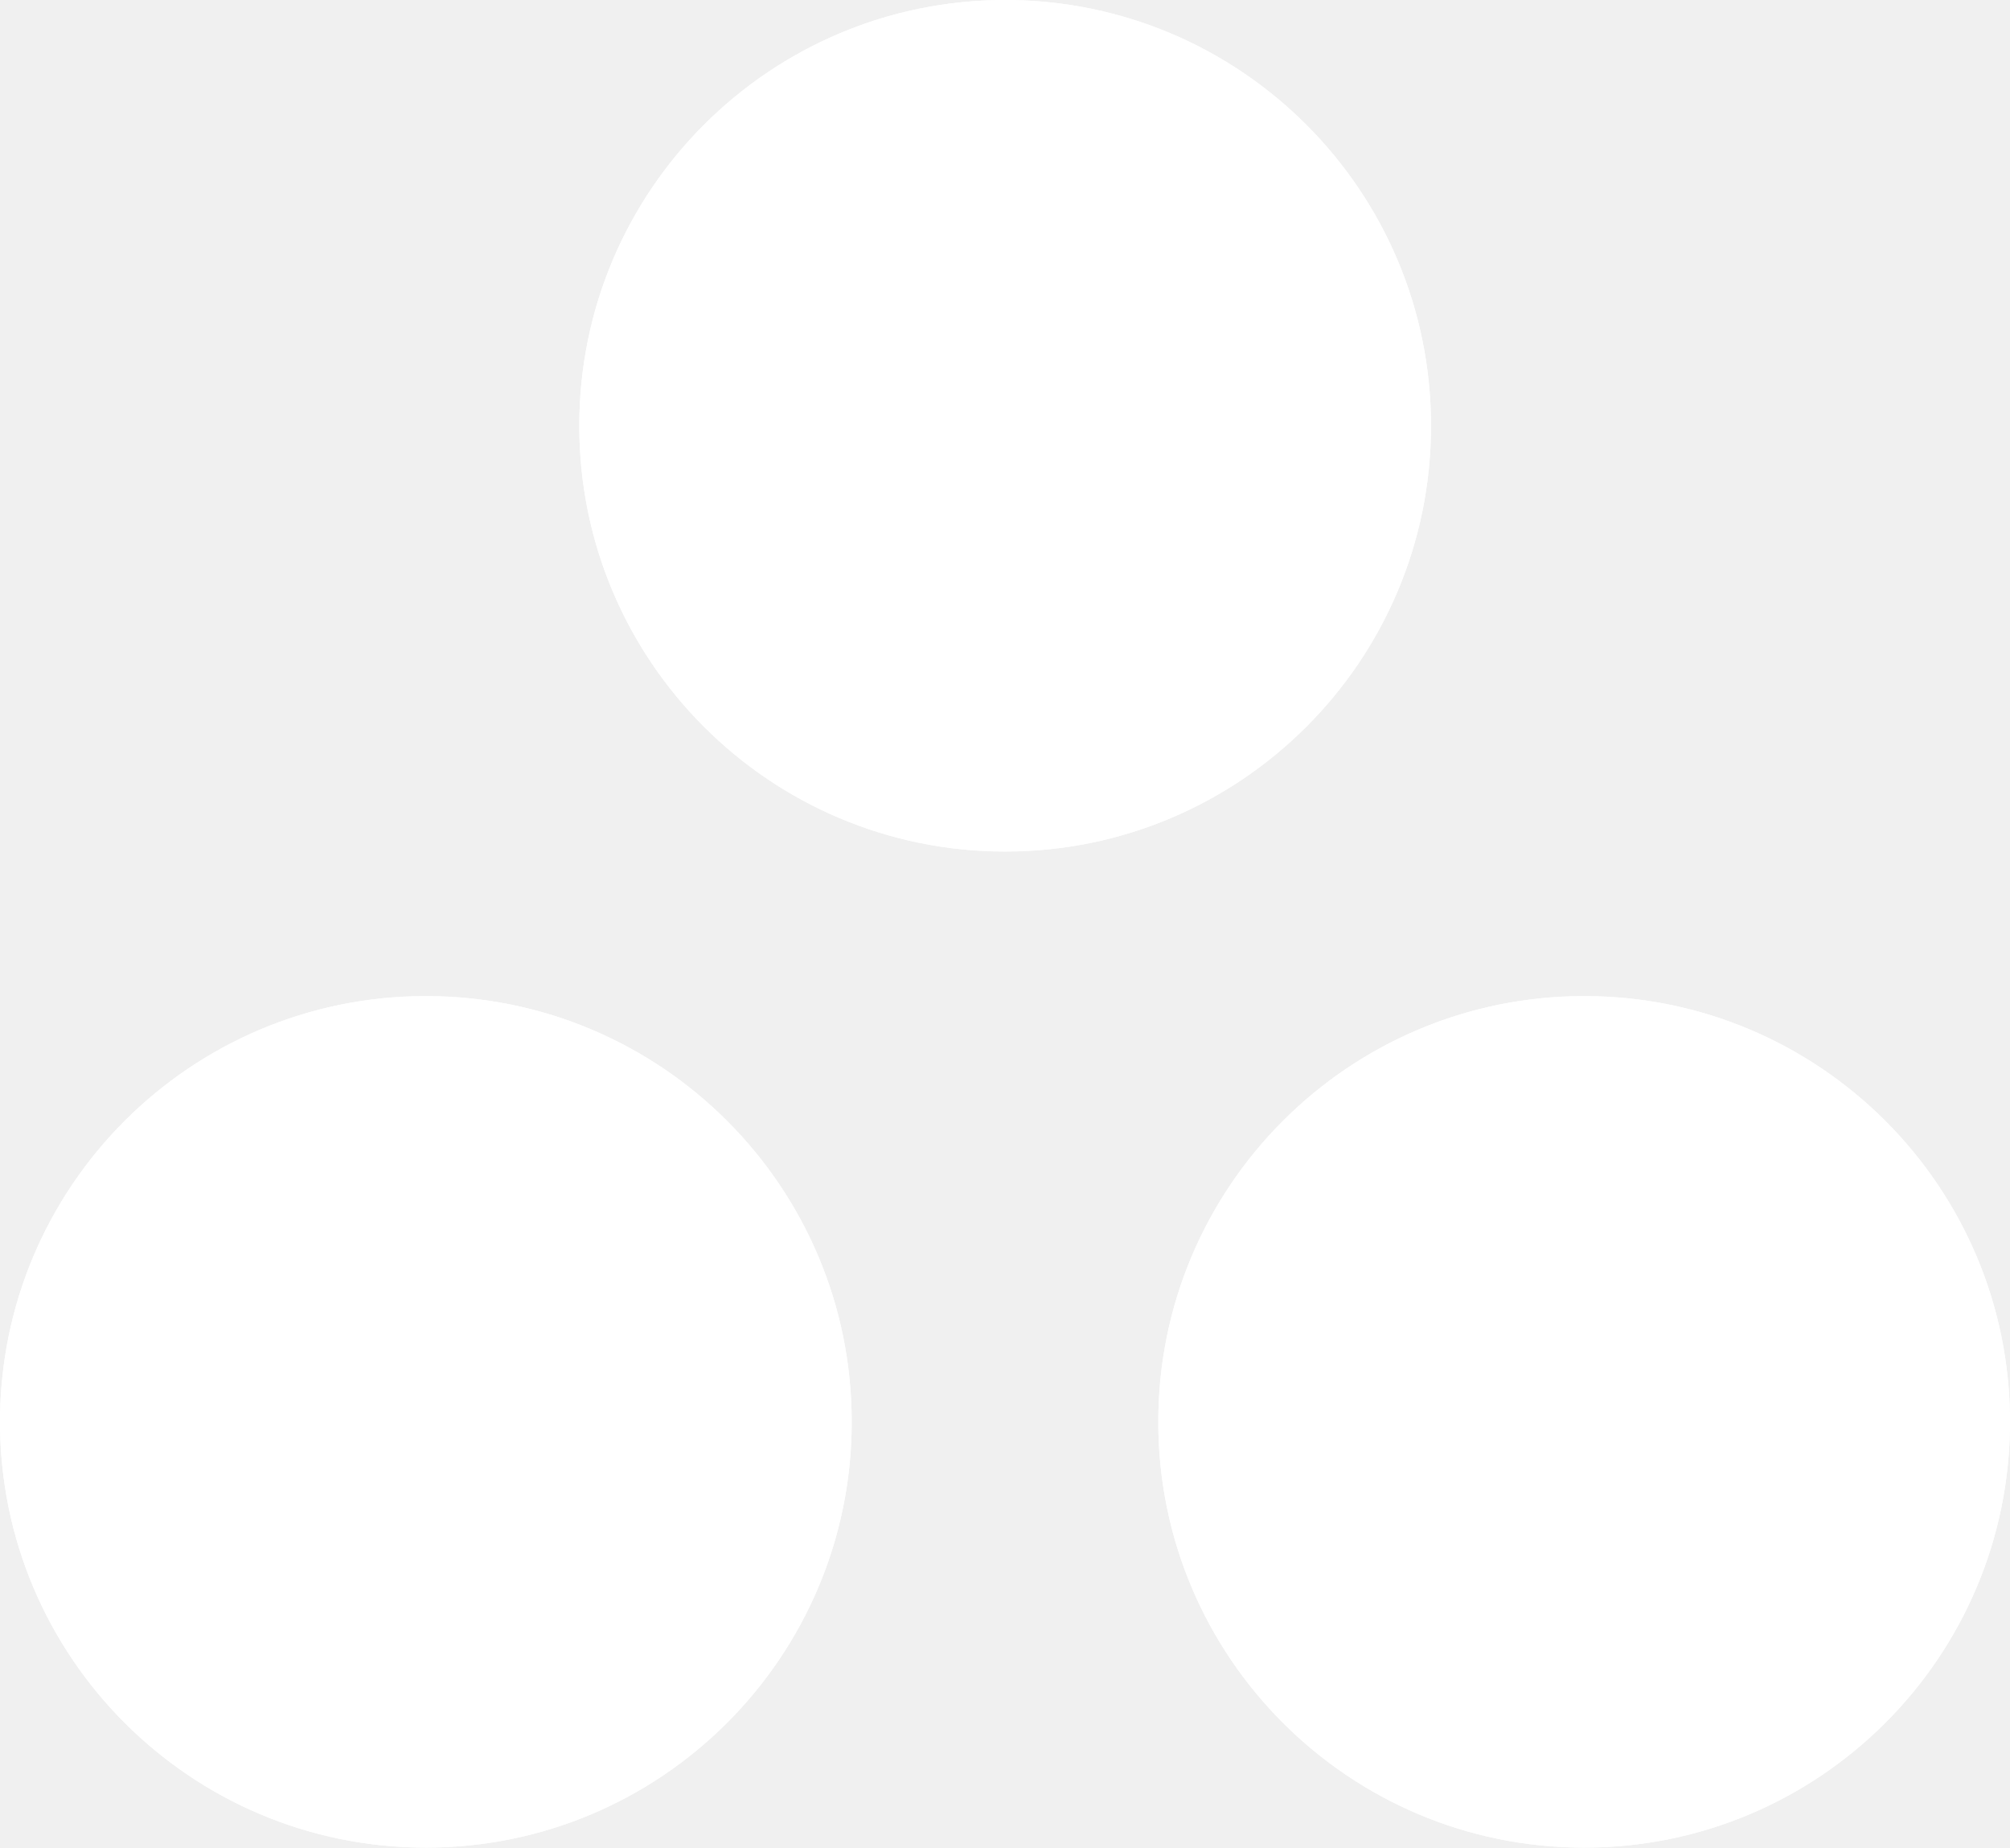
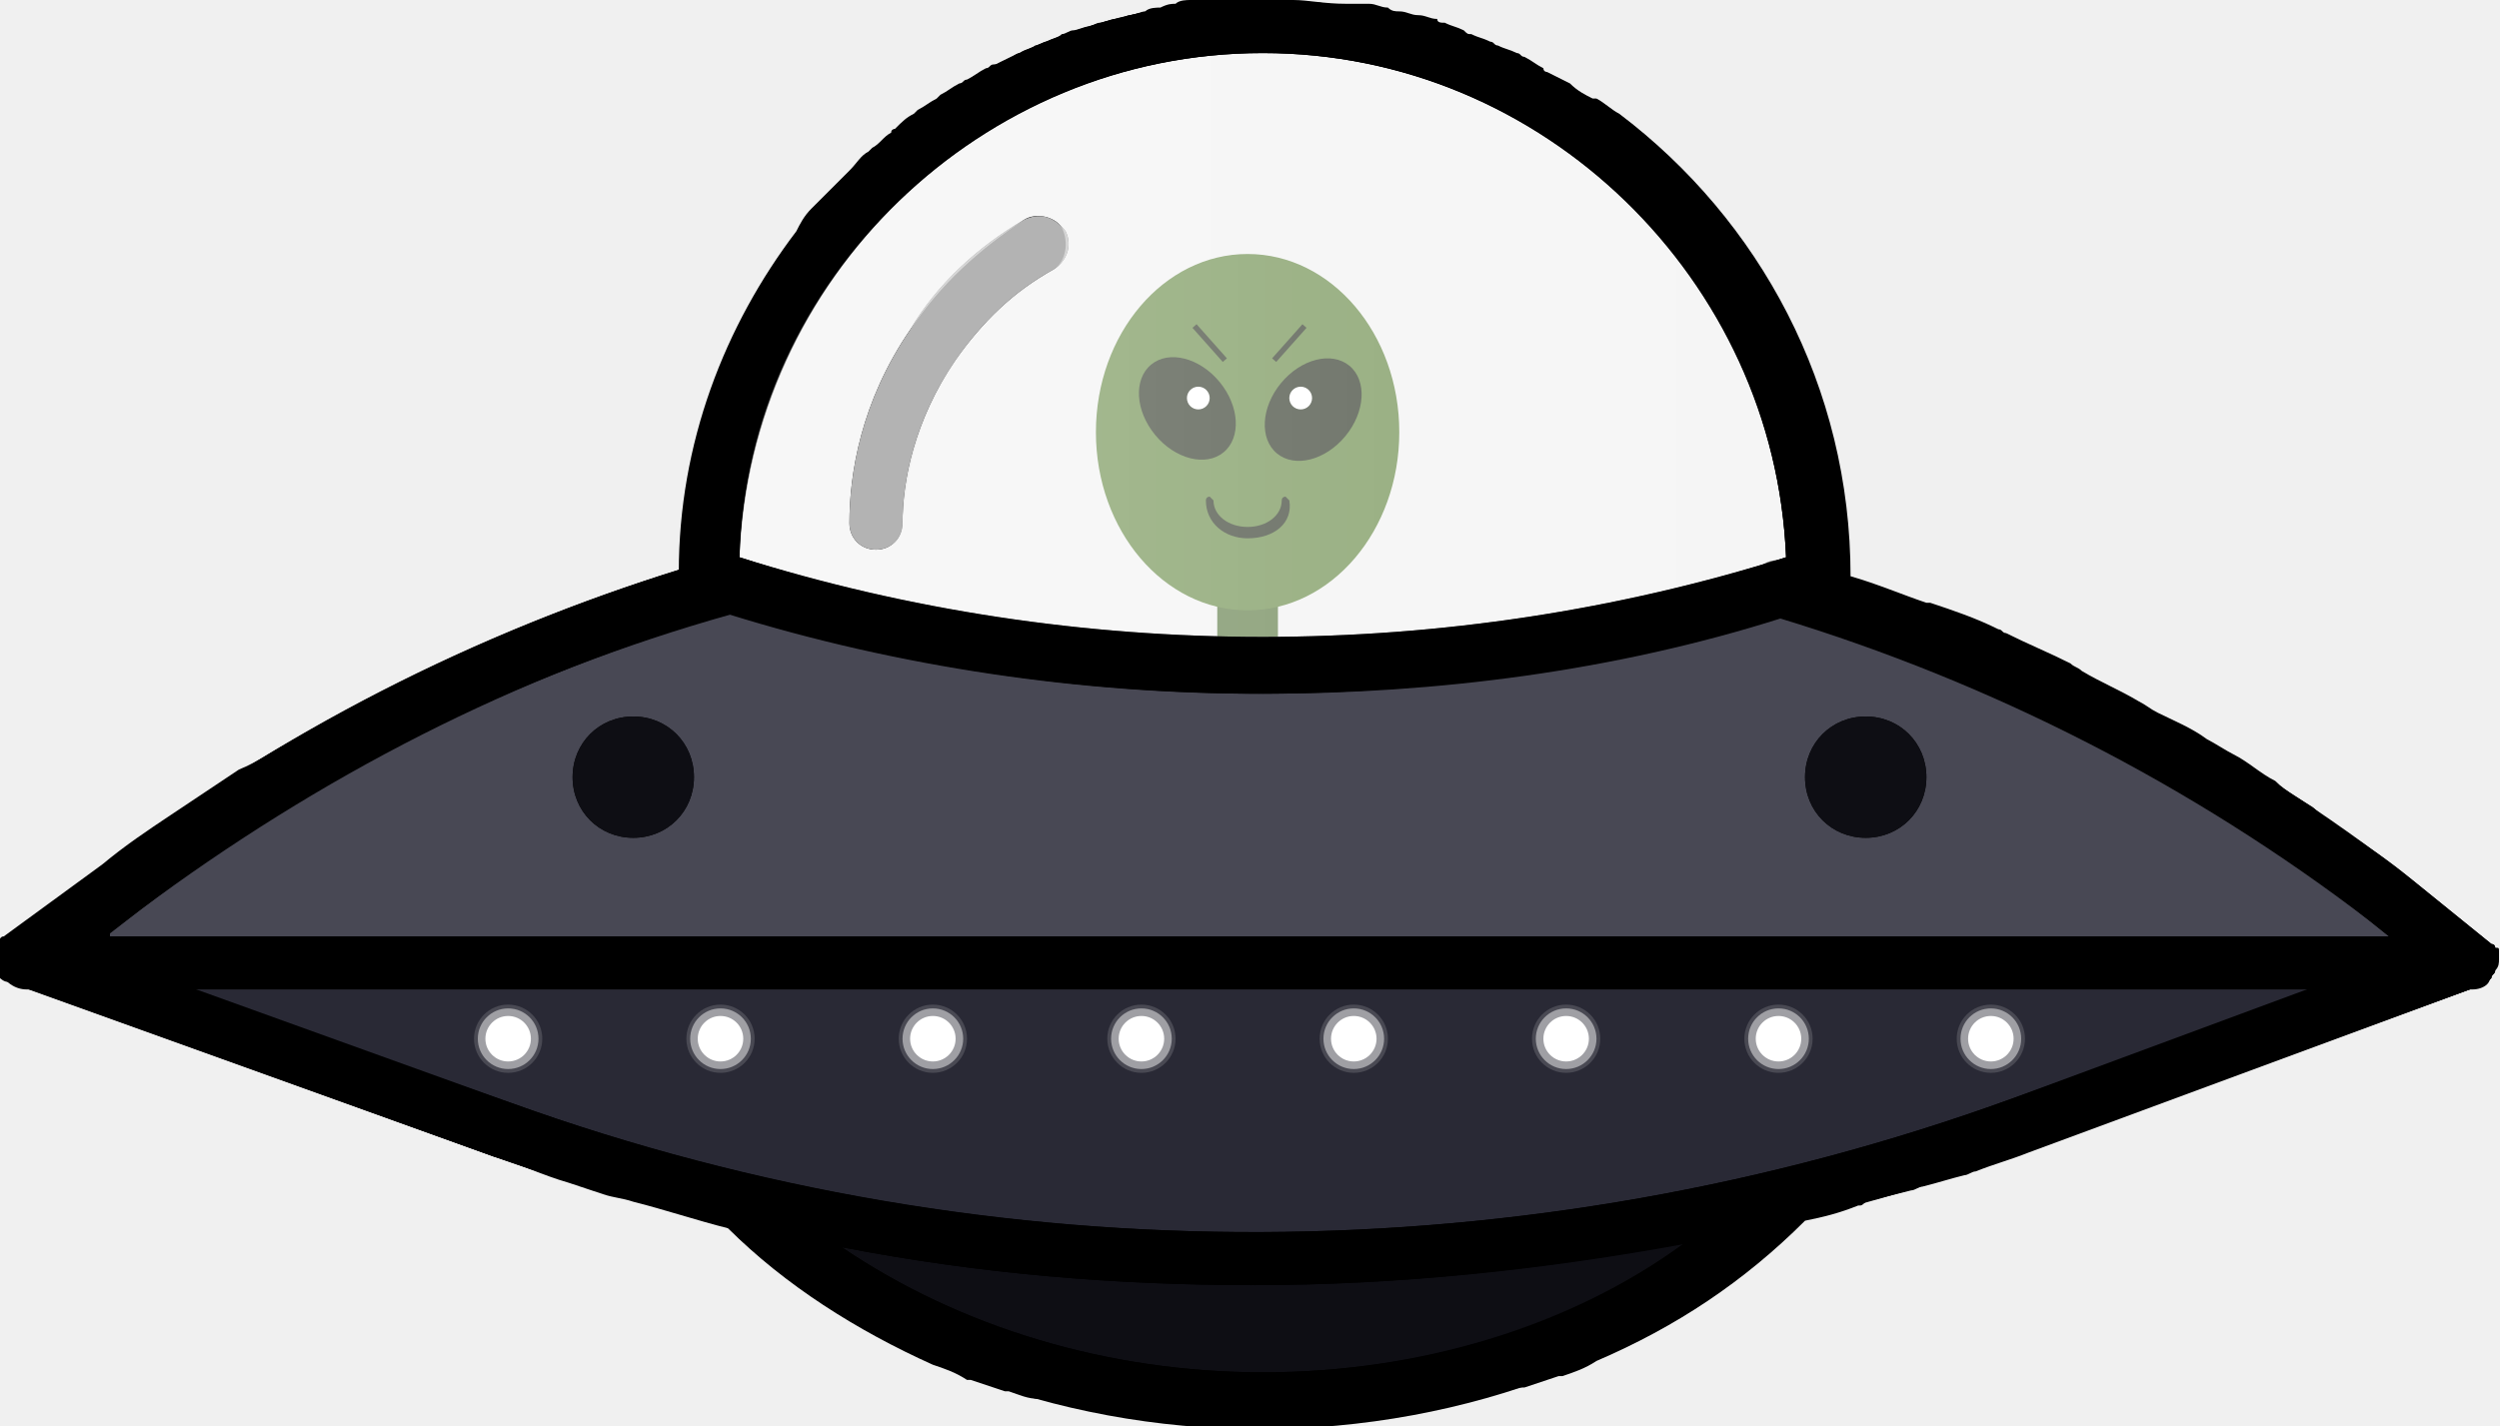
- <svg xmlns="http://www.w3.org/2000/svg" id="ufo-svg" viewBox="0 0 65.89 60.57">
-   <defs>
-     <style>.cls-1{fill:#fff;}</style>
-   </defs>
-   <g id="Layer_1-2">
-     <g id="ufo">
-       <circle id="top-light" class="cls-1" cx="32.95" cy="13.96" r="13.96" />
-       <circle id="top-light-inner" class="cls-1" cx="32.95" cy="13.96" r="13.96" />
-       <circle id="left-light" class="cls-1" cx="13.96" cy="46.62" r="13.96" />
-       <circle id="left-light-inner" class="cls-1" cx="13.96" cy="46.62" r="13.96" />
-       <circle id="right-light" class="cls-1" cx="51.93" cy="46.62" r="13.96" />
-       <circle id="right-light-inner" class="cls-1" cx="51.93" cy="46.62" r="13.96" />
+ <svg xmlns="http://www.w3.org/2000/svg" version="1.1" id="ufo-svg" x="0px" y="0px" viewBox="0 0 65.9 37.6" style="enable-background:new 0 0 65.9 37.6;" xml:space="preserve">
+   <style type="text/css">
+ 	.st0{fill:#47682A;}
+ 	.st1{fill:#567C31;}
+ 	.st2{fill:#131C0A;}
+ 	.st3{fill:#FFFFFF;}
+ 	.st4{fill:none;stroke:#131C0A;stroke-width:0.144;stroke-miterlimit:10;}
+ 	.st5{fill:#292935;}
+ 	.st6{fill:#0E0E14;}
+ 	.st7{fill:#484854;}
+ 	.st8{opacity:0.7;}
+ 	.st9{opacity:0.5;}
+ 	.st10{fill:url(#SVGID_1_);}
+ 	.st11{opacity:0.15;fill:#FFFFFF;}
+ 	.st12{opacity:0.47;fill:#FFFFFF;}
+ </style>
+   <g>
+     <g>
+       <g>
+         <rect x="32.1" y="14.6" class="st0" width="1.6" height="2.8" />
+         <ellipse class="st1" cx="32.9" cy="11.4" rx="4" ry="4.7" />
+         <g>
+           <g>
+             <ellipse transform="matrix(0.771 -0.6369 0.6369 0.771 0.3009 22.3822)" class="st2" cx="31.3" cy="10.8" rx="1.1" ry="1.5" />
+             <circle class="st3" cx="31.6" cy="10.5" r="0.3" />
+           </g>
+           <g>
+             <ellipse transform="matrix(0.6369 -0.771 0.771 0.6369 4.266 30.6031)" class="st2" cx="34.6" cy="10.8" rx="1.5" ry="1.1" />
+             <circle class="st3" cx="34.3" cy="10.5" r="0.3" />
+           </g>
+         </g>
+         <g>
+           <path class="st2" d="M32.9,14.2c-0.6,0-1.1-0.4-1.1-1c0-0.1,0.1-0.1,0.1-0.1s0.1,0.1,0.1,0.1c0,0.4,0.4,0.7,0.9,0.7      s0.9-0.3,0.9-0.7c0-0.1,0.1-0.1,0.1-0.1s0.1,0.1,0.1,0.1C34.1,13.8,33.6,14.2,32.9,14.2z" />
+         </g>
+       </g>
+       <g>
+         <line class="st4" x1="32.3" y1="9.5" x2="31.5" y2="8.6" />
+         <line class="st4" x1="33.6" y1="9.5" x2="34.4" y2="8.6" />
+       </g>
+     </g>
+     <g>
+       <g>
+         <g>
+           <g>
+             <path d="M27,5.8c-1.2,0.7-2.3,1.7-3,2.9c-1.3,1.9-1.6,3.8-1.6,5.1c0,0.4,0.3,0.7,0.7,0.7c0,0,0,0,0,0c0.4,0,0.7-0.3,0.7-0.7       c0-1.1,0.3-2.7,1.4-4.3c0.7-1,1.5-1.8,2.6-2.4c0.3-0.2,0.5-0.6,0.3-1C27.8,5.7,27.4,5.6,27,5.8z" />
+             <path d="M65.9,25.3C65.9,25.3,65.9,25.3,65.9,25.3C65.9,25.3,65.9,25.3,65.9,25.3c0-0.1,0-0.1,0-0.2c0,0,0,0,0,0c0,0,0,0,0,0       c0-0.1,0-0.1-0.1-0.1c0,0,0,0,0,0c0,0,0,0,0,0c0,0,0,0,0,0c0,0,0,0,0,0c0,0,0,0,0,0c0-0.1-0.1-0.1-0.1-0.1c0,0,0,0,0,0       c0,0,0,0,0,0l-2.1-1.7c-0.6-0.5-1.2-0.9-1.8-1.3c-0.3-0.2-0.6-0.4-0.8-0.6c-0.3-0.2-0.7-0.4-1-0.7c-0.4-0.2-0.7-0.5-1.1-0.7       c-0.2-0.1-0.5-0.3-0.7-0.4c-0.4-0.3-0.9-0.5-1.3-0.7c-0.2-0.1-0.3-0.2-0.5-0.3c-0.5-0.3-1-0.5-1.5-0.8       c-0.1-0.1-0.2-0.1-0.3-0.2c-0.6-0.3-1.1-0.5-1.7-0.8c-0.1,0-0.1-0.1-0.2-0.1c-0.6-0.3-1.2-0.5-1.8-0.7c0,0-0.1,0-0.1,0       c-0.6-0.2-1.3-0.5-2-0.7c0-5-2.4-9.4-6.1-12.2c0,0,0,0,0,0c-0.2-0.1-0.4-0.3-0.6-0.4c0,0,0,0-0.1,0c-0.2-0.1-0.4-0.2-0.6-0.4       c0,0,0,0,0,0c-0.2-0.1-0.4-0.2-0.6-0.3c0,0-0.1,0-0.1-0.1c-0.2-0.1-0.3-0.2-0.5-0.3c-0.1,0-0.1-0.1-0.2-0.1       c-0.2-0.1-0.3-0.1-0.5-0.2c-0.1,0-0.1-0.1-0.2-0.1c-0.2-0.1-0.3-0.1-0.5-0.2c-0.1,0-0.1,0-0.2-0.1c-0.2-0.1-0.3-0.1-0.5-0.2       c-0.1,0-0.2,0-0.2-0.1c-0.2,0-0.3-0.1-0.5-0.1c-0.2,0-0.3-0.1-0.5-0.1c-0.1,0-0.2,0-0.3-0.1c-0.2,0-0.3-0.1-0.5-0.1       c-0.1,0-0.2,0-0.3,0c-0.1,0-0.2,0-0.3,0C34.9,0.1,34.5,0,34.1,0c-0.3,0-0.5,0-0.8,0c-0.3,0-0.5,0-0.8,0c-0.1,0-0.2,0-0.3,0       c-0.2,0-0.3,0-0.5,0c-0.1,0-0.2,0-0.3,0c-0.1,0-0.3,0-0.4,0.1c-0.1,0-0.2,0-0.4,0.1c-0.1,0-0.3,0-0.4,0.1       c-0.1,0-0.3,0.1-0.4,0.1c-0.1,0-0.2,0.1-0.4,0.1c-0.1,0-0.3,0.1-0.4,0.1c-0.1,0-0.2,0.1-0.3,0.1c-0.1,0-0.3,0.1-0.4,0.1       c-0.1,0-0.2,0.1-0.3,0.1C27.9,1,27.8,1,27.6,1.1c-0.1,0-0.2,0.1-0.3,0.1c-0.1,0.1-0.3,0.1-0.4,0.2c-0.1,0-0.2,0.1-0.2,0.1       c-0.2,0.1-0.3,0.2-0.5,0.2c-0.1,0-0.1,0.1-0.2,0.1c-0.2,0.1-0.3,0.2-0.5,0.3c-0.1,0-0.1,0.1-0.2,0.1c-0.2,0.1-0.3,0.2-0.5,0.3       c0,0-0.1,0.1-0.1,0.1c-0.2,0.1-0.3,0.2-0.5,0.3c0,0-0.1,0.1-0.1,0.1c-0.2,0.1-0.3,0.2-0.5,0.4c0,0-0.1,0-0.1,0.1       c-0.2,0.1-0.3,0.3-0.5,0.4c0,0,0,0-0.1,0.1c-0.2,0.1-0.3,0.3-0.5,0.5c0,0,0,0,0,0c-0.2,0.2-0.3,0.3-0.5,0.5c0,0,0,0,0,0       c-0.2,0.2-0.3,0.3-0.5,0.5c0,0,0,0,0,0c-0.2,0.2-0.3,0.4-0.4,0.6c0,0,0,0,0,0c-1.9,2.5-3.1,5.6-3.1,9c-0.7,0.2-1.4,0.4-2,0.7       c0,0,0,0,0,0c-0.7,0.2-1.3,0.5-2,0.8c0,0-0.1,0-0.1,0c-0.6,0.3-1.2,0.5-1.8,0.8c-0.1,0-0.1,0.1-0.2,0.1       c-0.6,0.3-1.1,0.5-1.7,0.8c-0.1,0.1-0.2,0.1-0.4,0.2c-0.5,0.3-1,0.5-1.5,0.8c-0.2,0.1-0.4,0.2-0.6,0.3       c-0.4,0.2-0.8,0.5-1.3,0.7c-0.3,0.2-0.6,0.4-0.9,0.6c-0.3,0.2-0.6,0.4-0.9,0.6c-0.6,0.4-1.2,0.8-1.8,1.3l-2.6,1.9       c-0.1,0-0.1,0.1-0.2,0.2v0c0,0,0,0,0,0c0,0,0,0,0,0c0,0,0,0,0,0c0,0-0.1,0.1-0.1,0.2c0,0,0,0,0,0v0c0,0,0,0,0,0c0,0,0,0,0,0       c0,0,0,0,0,0c0,0.1,0,0.1,0,0.2v0v0c0,0,0,0,0,0c0,0.1,0,0.1,0,0.2c0,0,0,0,0,0c0,0,0,0,0,0c0,0.1,0.1,0.1,0.1,0.2c0,0,0,0,0,0       c0,0,0,0,0,0c0,0,0,0,0,0c0,0.1,0.1,0.1,0.1,0.1c0,0,0,0,0,0s0,0,0,0c0,0,0,0,0,0c0,0,0.1,0.1,0.2,0.1L13,30.5       c0.7,0.2,1.3,0.5,2,0.7c0.3,0.1,0.6,0.2,0.9,0.3c0.3,0.1,0.5,0.1,0.8,0.2c0.8,0.2,1.7,0.5,2.5,0.7c0,0,0,0,0,0c0,0,0,0,0,0       c1.5,1.5,3.4,2.7,5.4,3.6c0,0,0,0,0,0c0.3,0.1,0.6,0.2,0.9,0.4c0,0,0,0,0.1,0c0.3,0.1,0.6,0.2,0.9,0.3c0,0,0.1,0,0.1,0       c0.3,0.1,0.5,0.2,0.8,0.2c0.1,0,0.1,0,0.2,0c0.3,0.1,0.5,0.1,0.8,0.2c0.1,0,0.2,0,0.2,0c0.2,0.1,0.5,0.1,0.7,0.1       c0.1,0,0.2,0,0.3,0.1c0.2,0,0.4,0.1,0.7,0.1c0.1,0,0.3,0,0.4,0c0.2,0,0.4,0,0.6,0.1c0.2,0,0.4,0,0.6,0c0.1,0,0.3,0,0.4,0       c0.3,0,0.7,0,1,0c0.3,0,0.7,0,1,0c0.1,0,0.3,0,0.4,0c0.2,0,0.4,0,0.6,0c0.2,0,0.4,0,0.6-0.1c0.1,0,0.3,0,0.4,0       c0.2,0,0.4-0.1,0.7-0.1c0.1,0,0.2,0,0.3-0.1c0.2,0,0.5-0.1,0.7-0.1c0.1,0,0.2,0,0.3-0.1c0.3-0.1,0.5-0.1,0.8-0.2       c0.1,0,0.1,0,0.2,0c0.3-0.1,0.5-0.2,0.8-0.2c0,0,0.1,0,0.1,0c0.3-0.1,0.6-0.2,0.9-0.3c0,0,0,0,0.1,0c0.3-0.1,0.6-0.2,0.9-0.4       c0,0,0,0,0,0c2.1-0.9,3.9-2.1,5.5-3.7c0.5-0.1,0.9-0.2,1.4-0.4c0.1,0,0.1,0,0.2-0.1c0.4-0.1,0.8-0.2,1.2-0.3       c0.1,0,0.2-0.1,0.3-0.1c0.4-0.1,0.7-0.2,1.1-0.3c0.1,0,0.2-0.1,0.3-0.1c0.5-0.2,0.9-0.3,1.4-0.5L65.4,26c0.1,0,0.1-0.1,0.2-0.1       v0c0,0,0,0,0,0c0,0,0,0,0,0c0,0,0,0,0,0c0,0,0.1-0.1,0.1-0.1c0,0,0,0,0,0c0,0,0,0,0,0c0,0,0,0,0,0c0-0.1,0.1-0.1,0.1-0.2       c0,0,0,0,0,0c0,0,0,0,0,0c0,0,0,0,0,0C65.9,25.5,65.9,25.4,65.9,25.3L65.9,25.3L65.9,25.3C65.9,25.4,65.9,25.4,65.9,25.3z        M19.5,14.7c0.3-7.4,6.4-13.3,13.8-13.3s13.5,5.9,13.8,13.3C38.2,17.6,28.4,17.6,19.5,14.7z" />
+           </g>
+           <g>
+             <g>
+               <path d="M33.3,18.3c-5,0-10-0.8-14.8-2.4L18,15.8v-0.5C18,6.8,24.9,0,33.3,0s15.3,6.8,15.3,15.3v0.5L48,15.9        C43.3,17.5,38.3,18.3,33.3,18.3z M19.5,14.7c8.9,2.8,18.7,2.8,27.6,0C46.8,7.4,40.7,1.4,33.3,1.4S19.7,7.4,19.5,14.7z" />
+             </g>
+             <g>
+               <path d="M33.3,37.6c-5.5,0-10.7-2-14.2-5.5l1-1c3.3,3.2,8.1,5.1,13.2,5.1c5.2,0,10.1-1.9,13.4-5.2l1,1        C44.1,35.6,38.9,37.6,33.3,37.6z" />
+             </g>
+             <g>
+               <path d="M65.2,26.1H0.7c-0.3,0-0.6-0.2-0.7-0.5c-0.1-0.3,0-0.6,0.2-0.8l2.6-2c4.9-3.7,10.3-6.4,16.2-8.1        c0.4-0.1,0.8,0.1,0.9,0.5s-0.1,0.8-0.5,0.9c-5.7,1.6-11,4.3-15.7,7.9l-0.9,0.7h60.2l-0.5-0.4c-4.7-3.7-10.1-6.4-15.8-8.1        c-0.4-0.1-0.6-0.5-0.5-0.9c0.1-0.4,0.5-0.6,0.9-0.5c5.9,1.8,11.4,4.5,16.2,8.3l2.1,1.7c0.2,0.2,0.3,0.5,0.2,0.8        C65.8,25.9,65.5,26.1,65.2,26.1z" />
+             </g>
+             <g>
+               <path d="M33.1,33.9c-6.8,0-13.6-1.1-20.1-3.4L0.5,26c-0.4-0.1-0.6-0.5-0.4-0.9c0.1-0.4,0.5-0.6,0.9-0.4l12.5,4.5        C26.3,33.7,40.3,33.6,53,29l11.9-4.3c0.4-0.1,0.8,0.1,0.9,0.4c0.1,0.4-0.1,0.8-0.4,0.9l-11.9,4.3C46.9,32.7,40,33.9,33.1,33.9        z" />
+             </g>
+             <g>
+               <g>
+                 <circle cx="16.7" cy="20.5" r="1.6" />
+               </g>
+               <g>
+                 <circle cx="49.2" cy="20.5" r="1.6" />
+               </g>
+             </g>
+             <g>
+               <path d="M23.1,14.5C23.1,14.5,23.1,14.5,23.1,14.5c-0.4,0-0.7-0.3-0.7-0.7c0-1.3,0.3-3.2,1.6-5.1c0.8-1.2,1.8-2.1,3-2.9        c0.3-0.2,0.8-0.1,1,0.2c0.2,0.3,0.1,0.8-0.3,1c-1,0.6-1.9,1.4-2.6,2.4c-1.1,1.6-1.3,3.2-1.4,4.3        C23.8,14.2,23.5,14.5,23.1,14.5z" />
+             </g>
+           </g>
+           <g>
+             <path class="st5" d="M13.5,29.1C26.3,33.7,40.3,33.6,53,29l8.1-2.9H4.9L13.5,29.1z" />
+           </g>
+           <g>
+             <path class="st6" d="M22.2,32.9c3.1,2.1,7,3.3,11.1,3.3c4.2,0,8.1-1.2,11.2-3.4c-3.8,0.7-7.6,1.1-11.4,1.1       C29.4,33.9,25.8,33.6,22.2,32.9z" />
+           </g>
+           <g>
+             <path class="st7" d="M47,16.3c-4.4,1.4-9.1,2-13.7,2c-4.7,0-9.5-0.7-14-2.1C13.6,17.8,8.4,20.4,3.7,24l-0.9,0.7h60.2l-0.5-0.4       C57.9,20.6,52.7,18,47,16.3z M16.7,22.1c-0.9,0-1.6-0.7-1.6-1.6s0.7-1.6,1.6-1.6c0.9,0,1.6,0.7,1.6,1.6S17.6,22.1,16.7,22.1z        M49.2,22.1c-0.9,0-1.6-0.7-1.6-1.6s0.7-1.6,1.6-1.6c0.9,0,1.6,0.7,1.6,1.6S50.1,22.1,49.2,22.1z" />
+           </g>
+           <g>
+             <path class="st6" d="M16.7,18.9c-0.9,0-1.6,0.7-1.6,1.6s0.7,1.6,1.6,1.6c0.9,0,1.6-0.7,1.6-1.6S17.6,18.9,16.7,18.9z" />
+           </g>
+           <g>
+             <path class="st6" d="M49.2,18.9c-0.9,0-1.6,0.7-1.6,1.6s0.7,1.6,1.6,1.6c0.9,0,1.6-0.7,1.6-1.6S50.1,18.9,49.2,18.9z" />
+           </g>
+           <g class="st8">
+             <path class="st3" d="M27,5.8c-1.2,0.7-2.3,1.7-3,2.9c-1.3,1.9-1.6,3.8-1.6,5.1c0,0.4,0.3,0.7,0.7,0.7c0,0,0,0,0,0       c0.4,0,0.7-0.3,0.7-0.7c0-1.1,0.3-2.7,1.4-4.3c0.7-1,1.5-1.8,2.6-2.4c0.3-0.2,0.5-0.6,0.3-1C27.8,5.7,27.4,5.6,27,5.8z" />
+           </g>
+           <g class="st9">
+             <linearGradient id="SVGID_1_" gradientUnits="userSpaceOnUse" x1="19.466" y1="9.149" x2="47.088" y2="9.149">
+               <stop offset="0" style="stop-color:#FFFFFF" />
+               <stop offset="1" style="stop-color:#FFFFFF;stop-opacity:0.7" />
+             </linearGradient>
+             <path class="st10" d="M47.1,14.7C46.8,7.4,40.7,1.4,33.3,1.4S19.7,7.4,19.5,14.7C28.4,17.6,38.2,17.6,47.1,14.7z M27.8,7.1       c-1,0.6-1.9,1.4-2.6,2.4c-1.1,1.6-1.3,3.2-1.4,4.3c0,0.4-0.3,0.7-0.7,0.7c0,0,0,0,0,0c-0.4,0-0.7-0.3-0.7-0.7       c0-1.3,0.3-3.2,1.6-5.1c0.8-1.2,1.8-2.1,3-2.9c0.3-0.2,0.8-0.1,1,0.2C28.2,6.4,28.1,6.9,27.8,7.1z" />
+           </g>
+         </g>
+         <g>
+           <path d="M65.9,25.2C65.9,25.2,65.9,25.1,65.9,25.2C65.9,25.1,65.8,25.1,65.9,25.2c0-0.1-0.1-0.2-0.1-0.2c0,0,0,0,0,0      c0-0.1-0.1-0.1-0.1-0.1c0,0,0,0,0,0l-2.1-1.7c-4.5-3.5-9.5-6.1-14.9-7.9C48.5,6.8,41.7,0,33.3,0C24.9,0,18.1,6.7,18,15      c-5.5,1.7-10.6,4.3-15.2,7.8l-2.6,1.9c-0.1,0-0.1,0.1-0.2,0.2c0,0,0,0,0,0c0,0-0.1,0.1-0.1,0.2c0,0,0,0,0,0c0,0,0,0,0,0      c0,0.1,0,0.1,0,0.2c0,0,0,0,0,0c0,0.1,0,0.1,0,0.2c0,0,0,0,0,0c0,0,0,0,0,0c0,0.1,0.1,0.1,0.1,0.2c0,0,0,0,0,0      c0,0.1,0.1,0.1,0.1,0.1c0,0,0,0,0,0c0,0,0.1,0.1,0.2,0.1L13,30.5c2,0.7,4.1,1.3,6.1,1.8c3.5,3.4,8.7,5.4,14.1,5.4      c5.5,0,10.7-2,14.2-5.5c2-0.5,4-1.1,6-1.8L65.4,26c0.1,0,0.1-0.1,0.2-0.1c0,0,0,0,0,0c0,0,0.1-0.1,0.1-0.1c0,0,0,0,0,0      c0-0.1,0.1-0.1,0.1-0.2c0,0,0,0,0,0c0,0,0,0,0,0c0-0.1,0-0.1,0-0.2c0,0,0,0,0,0C65.9,25.3,65.9,25.2,65.9,25.2z M33.3,1.4      c7.4,0,13.5,5.9,13.8,13.3c-8.9,2.8-18.7,2.8-27.6,0C19.7,7.4,25.8,1.4,33.3,1.4z M33.3,36.2c-4.1,0-8-1.2-11.1-3.3      c3.6,0.7,7.2,1,10.8,1c3.8,0,7.6-0.4,11.4-1.1C41.4,35,37.4,36.2,33.3,36.2z M53,29c-12.7,4.6-26.8,4.7-39.5,0.1l-8.6-3.1h56.2      L53,29z M2.9,24.6L3.7,24c4.7-3.5,9.9-6.2,15.5-7.8c4.5,1.4,9.3,2.1,14,2.1c4.6,0,9.3-0.7,13.7-2c5.6,1.7,10.9,4.4,15.6,8      l0.5,0.4H2.9z" />
+         </g>
+       </g>
+       <g>
+         <g>
+           <g>
+             <circle class="st11" cx="13.4" cy="27.4" r="0.9" />
+           </g>
+           <circle class="st12" cx="13.4" cy="27.4" r="0.8" />
+           <circle class="st3" cx="13.4" cy="27.4" r="0.6" />
+         </g>
+         <g>
+           <circle class="st11" cx="19" cy="27.4" r="0.9" />
+           <circle class="st12" cx="19" cy="27.4" r="0.8" />
+           <circle class="st3" cx="19" cy="27.4" r="0.6" />
+         </g>
+         <g>
+           <circle class="st11" cx="24.6" cy="27.4" r="0.9" />
+           <circle class="st12" cx="24.6" cy="27.4" r="0.8" />
+           <circle class="st3" cx="24.6" cy="27.4" r="0.6" />
+         </g>
+         <g>
+           <circle class="st11" cx="30.1" cy="27.4" r="0.9" />
+           <circle class="st12" cx="30.1" cy="27.4" r="0.8" />
+           <circle class="st3" cx="30.1" cy="27.4" r="0.6" />
+         </g>
+         <g>
+           <circle class="st11" cx="35.7" cy="27.4" r="0.9" />
+           <circle class="st12" cx="35.7" cy="27.4" r="0.8" />
+           <circle class="st3" cx="35.7" cy="27.4" r="0.6" />
+         </g>
+         <g>
+           <circle class="st11" cx="41.3" cy="27.4" r="0.9" />
+           <circle class="st12" cx="41.3" cy="27.4" r="0.8" />
+           <circle class="st3" cx="41.3" cy="27.4" r="0.6" />
+         </g>
+         <g>
+           <circle class="st11" cx="46.9" cy="27.4" r="0.9" />
+           <circle class="st12" cx="46.9" cy="27.4" r="0.8" />
+           <circle class="st3" cx="46.9" cy="27.4" r="0.6" />
+         </g>
+         <g>
+           <g>
+             <circle class="st11" cx="52.5" cy="27.4" r="0.9" />
+           </g>
+           <circle class="st12" cx="52.5" cy="27.4" r="0.8" />
+           <circle class="st3" cx="52.5" cy="27.4" r="0.6" />
+         </g>
+       </g>
    </g>
  </g>
</svg>
